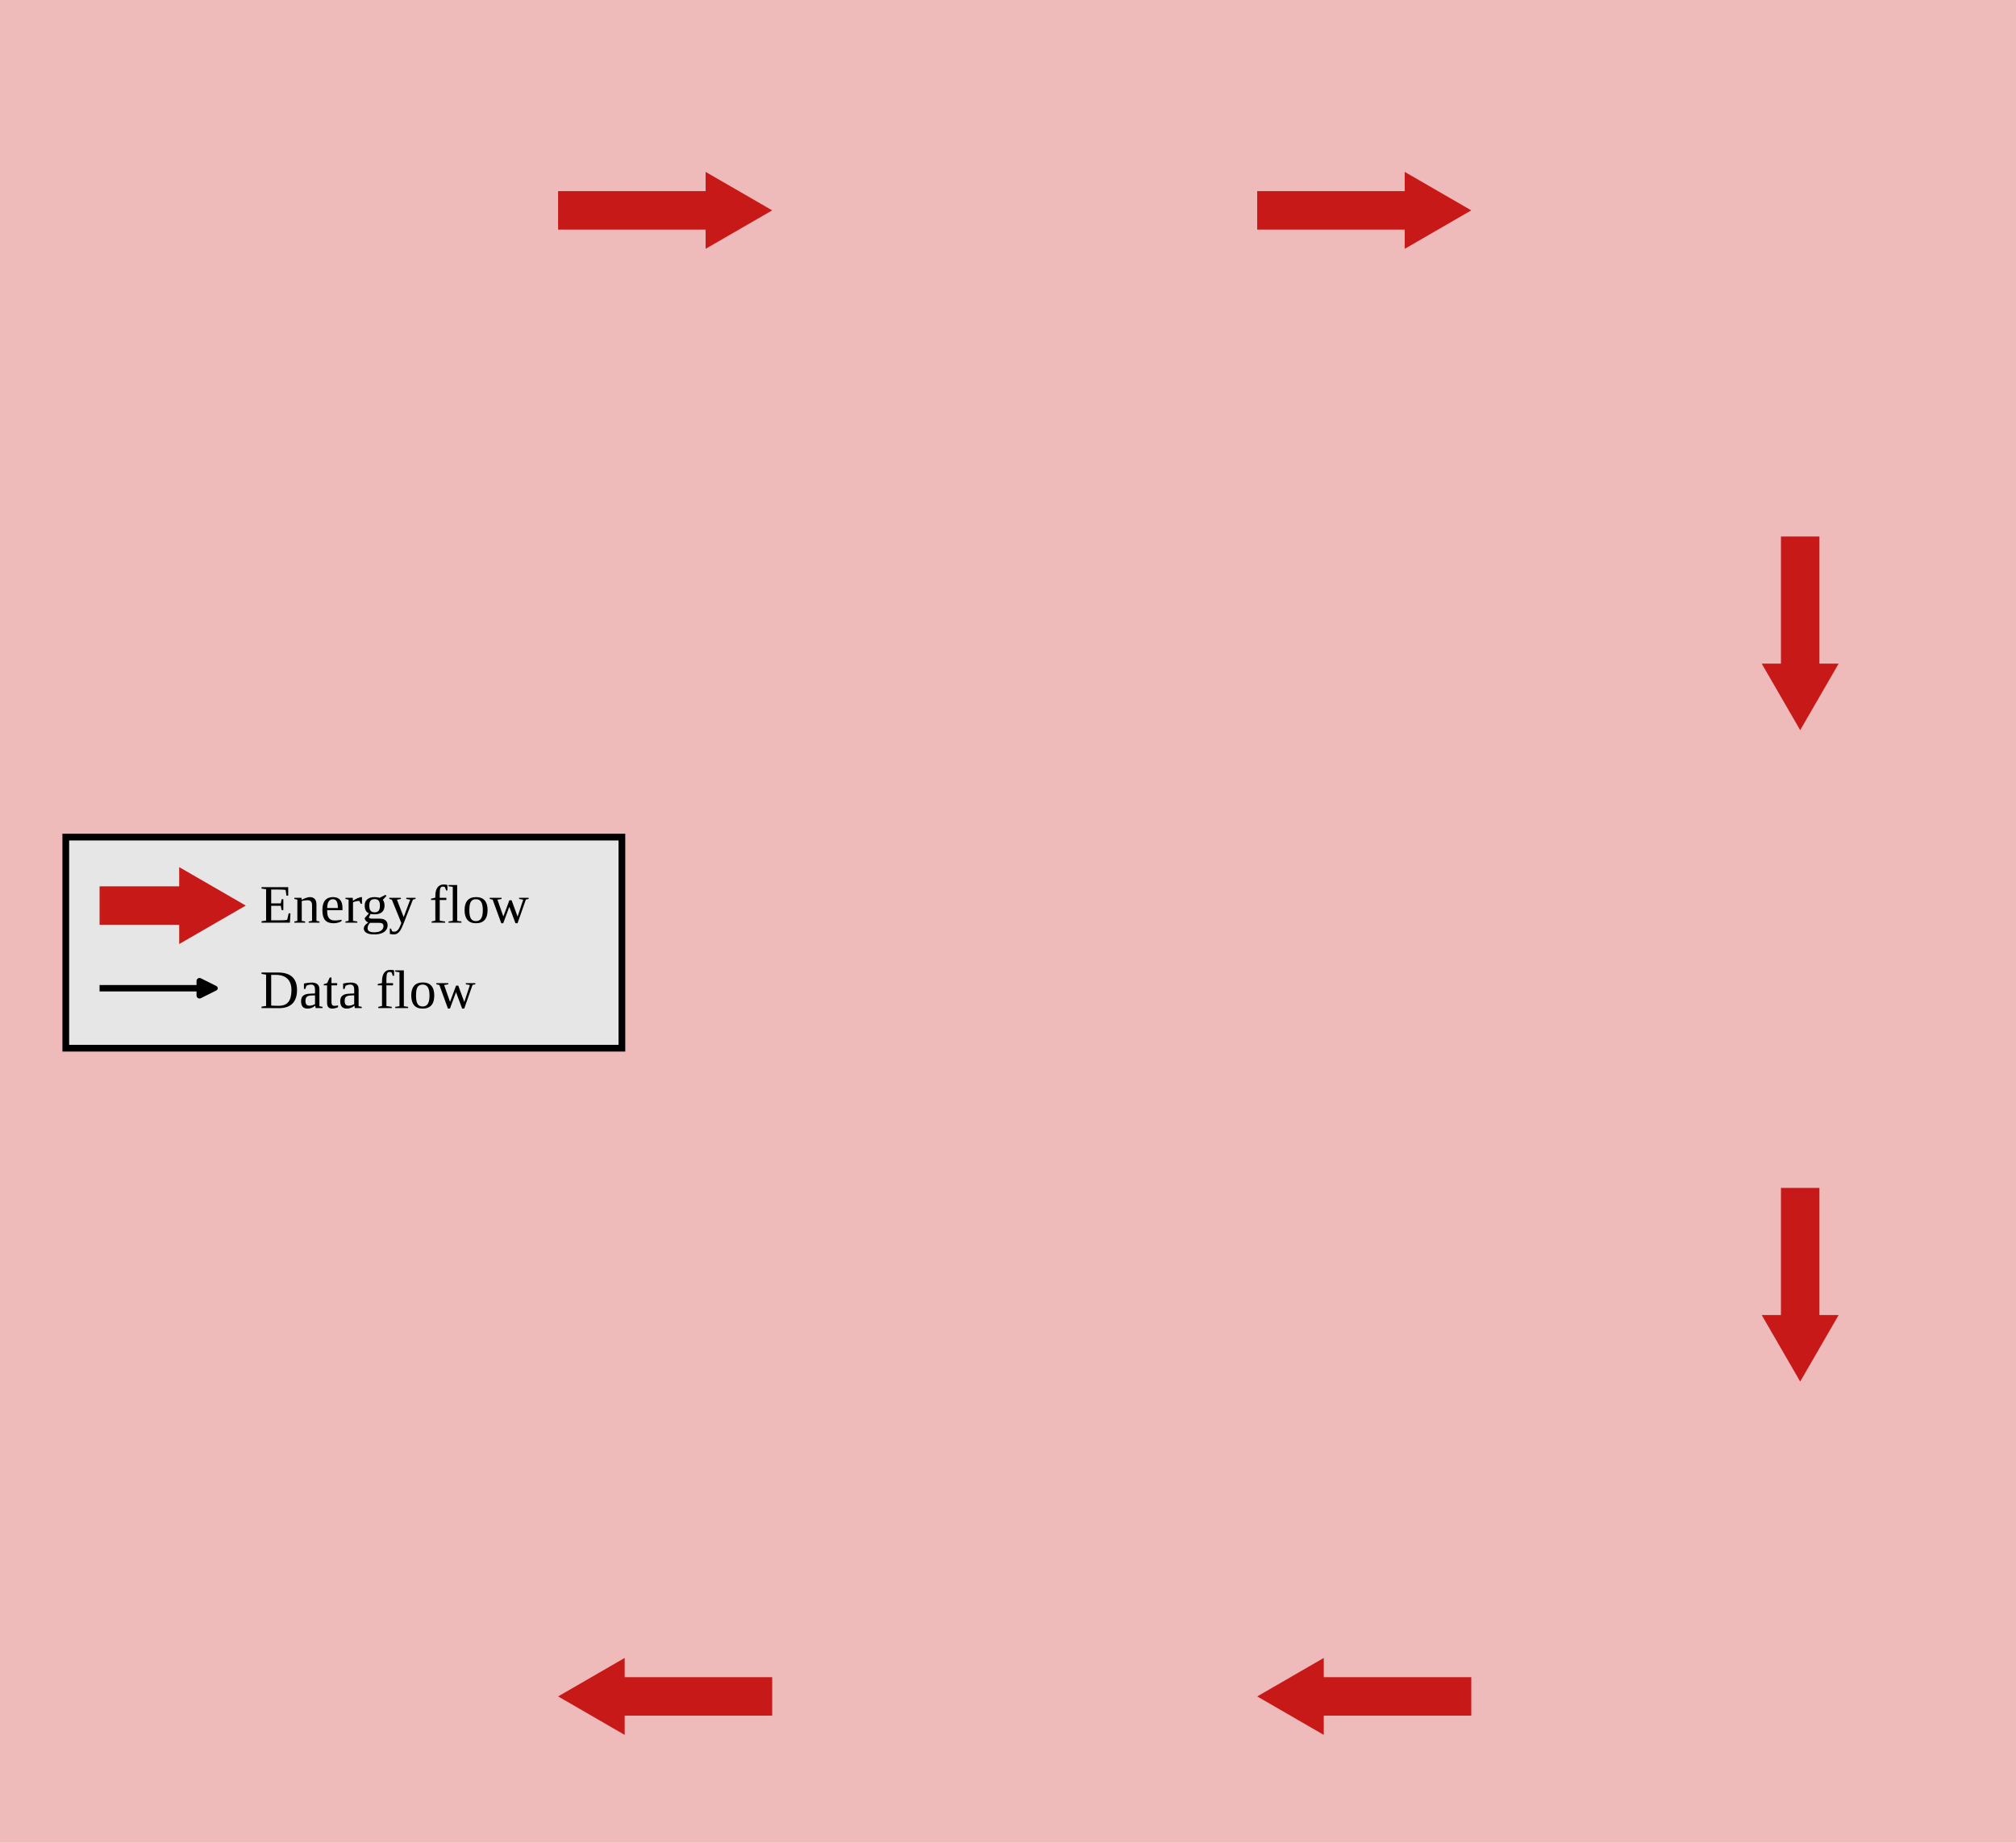
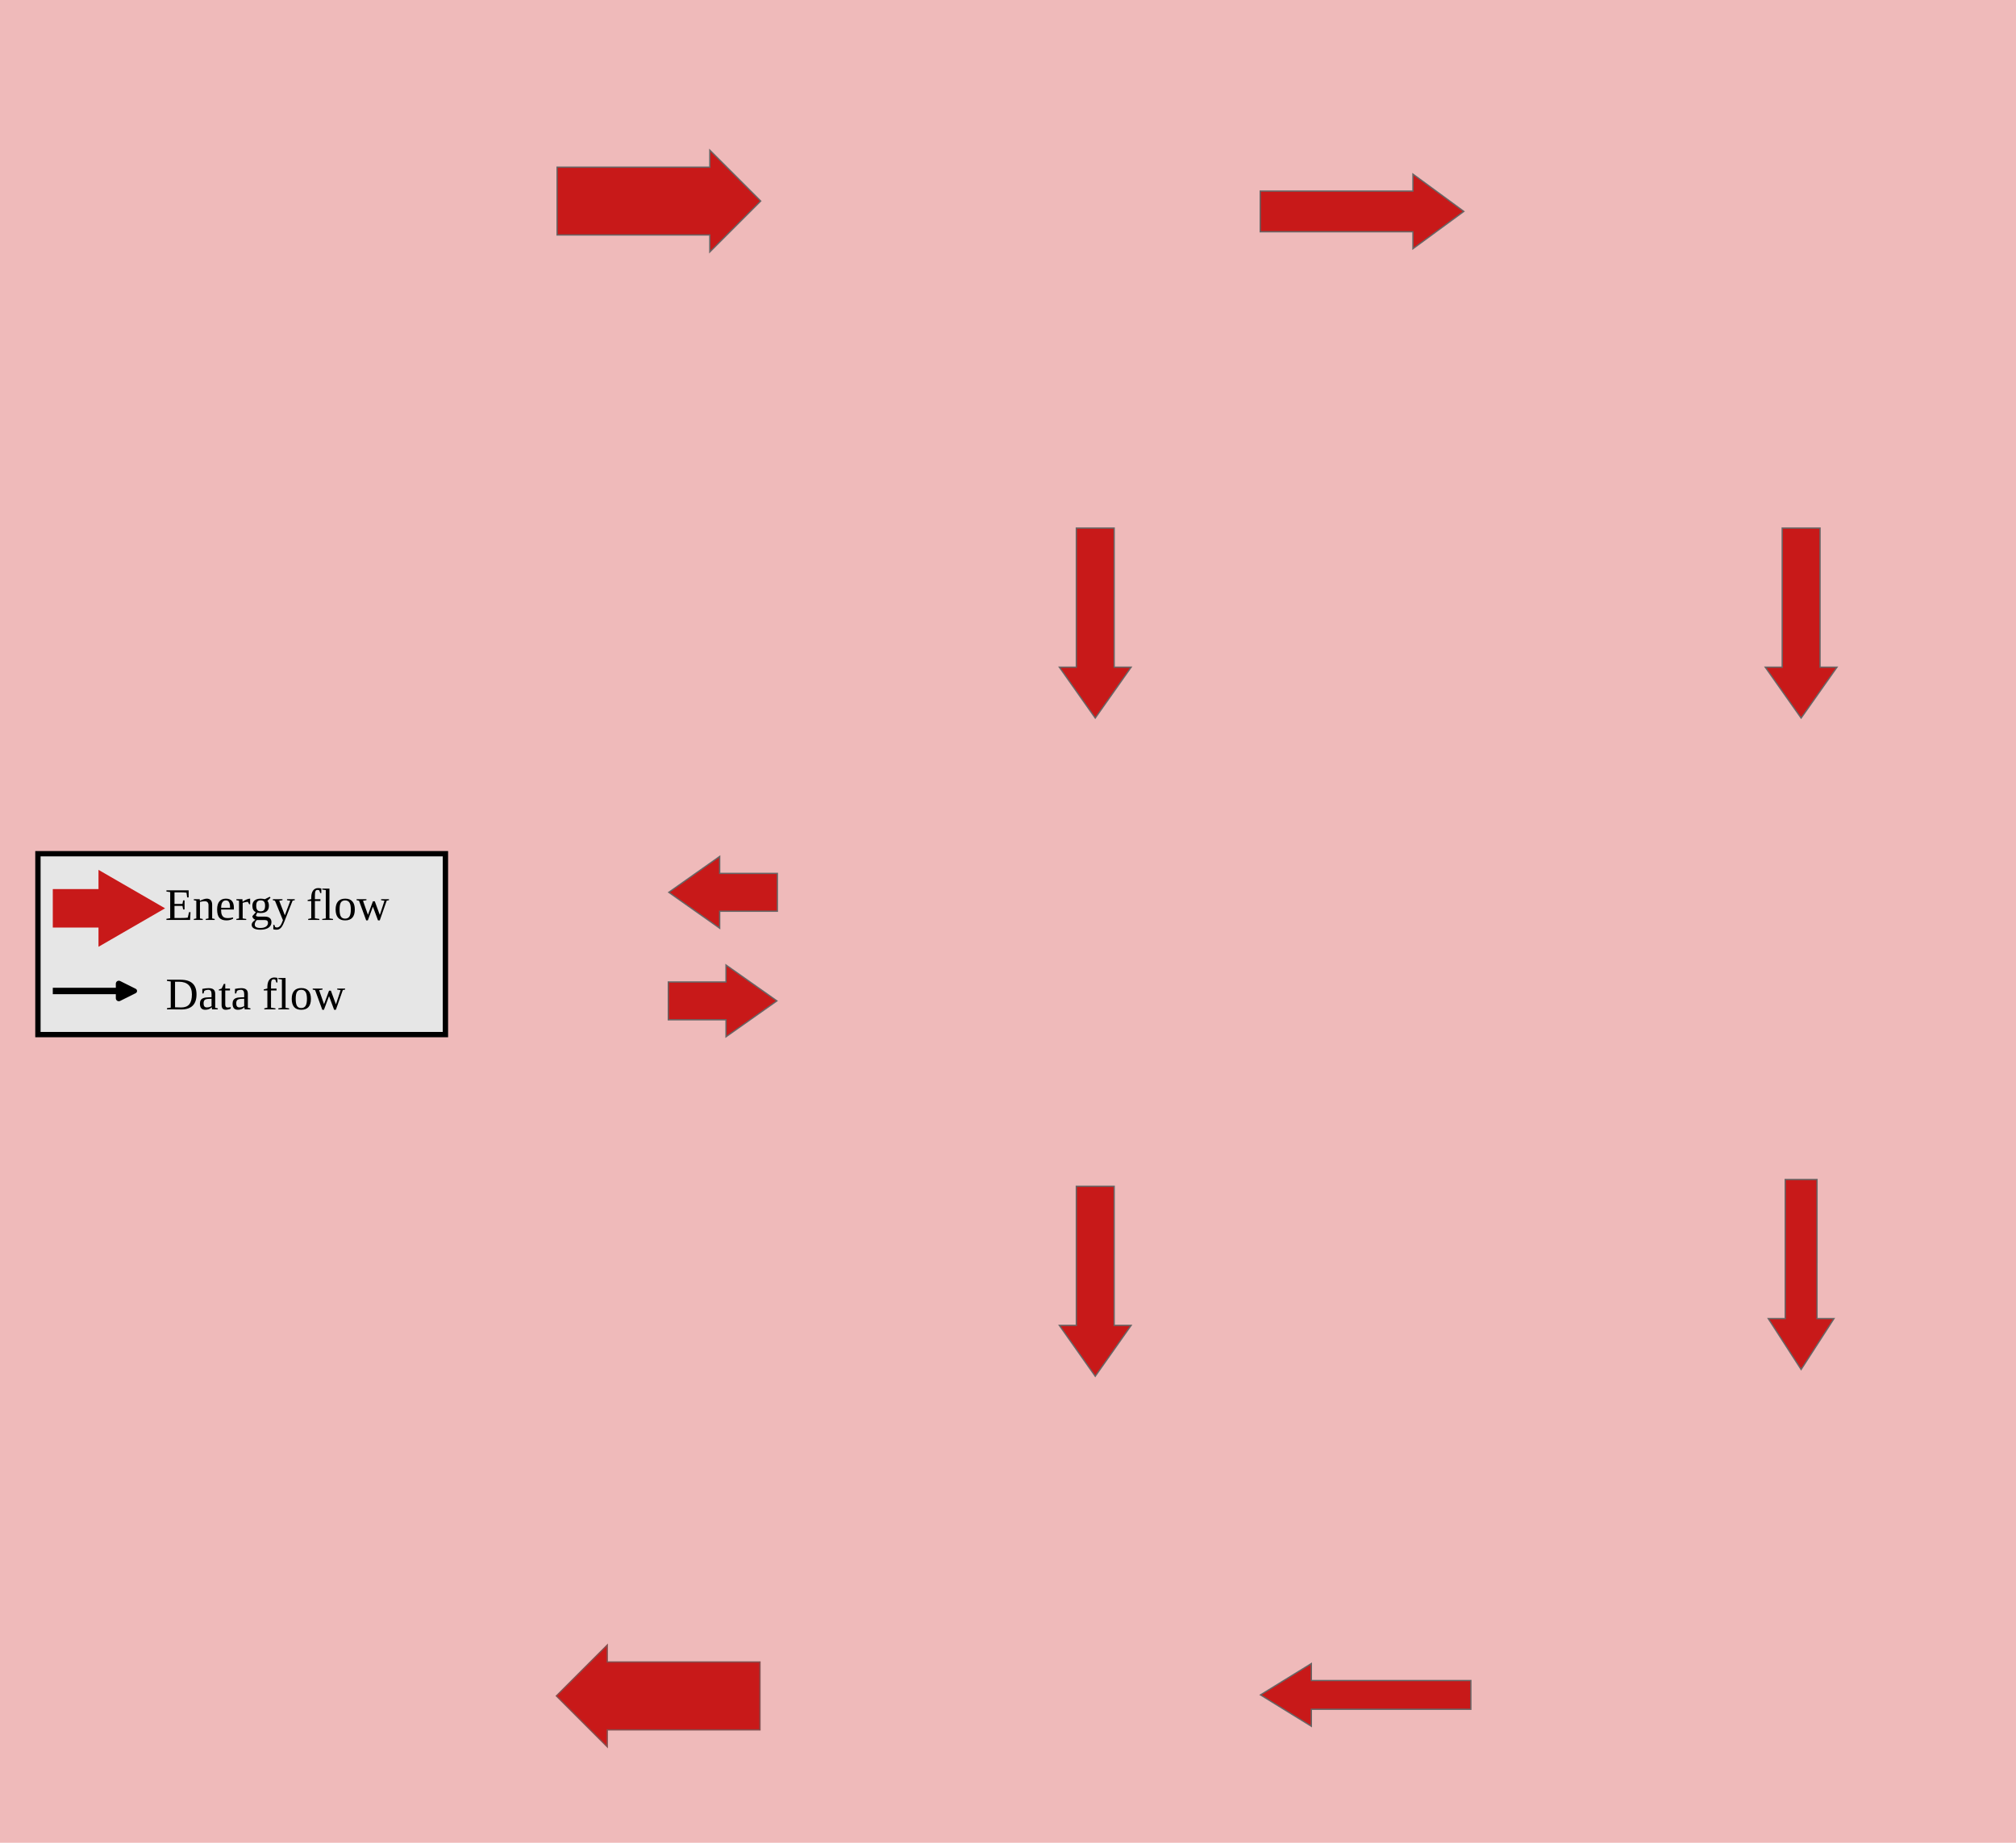
<svg xmlns="http://www.w3.org/2000/svg" width="157.177mm" height="143.705mm" viewBox="0 0 157.177 143.705" version="1.1" id="svg5" xml:space="preserve">
  <defs id="defs2">
    <rect x="69.789" y="216.934" width="217.774" height="76.515" id="rect4694" />
    <marker style="overflow:visible" id="RoundedArrow" refX="0" refY="0" orient="auto-start-reverse" markerWidth="4" markerHeight="3.2" viewBox="0 0 6.135 5.93" preserveAspectRatio="xMidYMid">
      <path transform="scale(0.7)" d="m -0.211,-4.106 6.422,3.211 a 1,1 90 0 1 0,1.789 L -0.211,4.106 A 1.236,1.236 31.717 0 1 -2,3 v -6 a 1.236,1.236 148.283 0 1 1.789,-1.106 z" style="fill:context-stroke;fill-rule:evenodd;stroke:none" id="path1367" />
    </marker>
    <marker style="overflow:visible" id="TriangleStart" refX="0" refY="0" orient="auto-start-reverse" markerWidth="2" markerHeight="2" viewBox="0 0 5.324 6.155" preserveAspectRatio="xMidYMid">
      <path transform="scale(0.5)" style="fill:context-stroke;fill-rule:evenodd;stroke:context-stroke;stroke-width:1pt" d="M 5.77,0 -2.88,5 V -5 Z" id="path135" />
    </marker>
    <rect x="69.789" y="216.934" width="217.774" height="76.515" id="rect4913" />
  </defs>
  <g id="layer1" transform="translate(-2.7948956e-6,10.58333)">
+     <path style="fill:#c81919;fill-opacity:1;stroke:#666666;stroke-width:0.1" d="m 59.251,119.024 v 5.292 h -11.906 v 1.323 l -3.969,-3.969 3.969,-3.969 v 1.323 z" id="path1406" />
    <rect style="fill:#c81919;fill-opacity:0.3;stroke:none;stroke-width:5;stroke-dasharray:none;stroke-opacity:1" id="rect2686" width="157.177" height="143.705" x="2.7948956e-06" y="-10.583" />
-     <rect style="fill:#e6e6e6;fill-opacity:1;stroke:#000000;stroke-width:0.524;stroke-dasharray:none;stroke-opacity:1" id="rect3703" width="43.357" height="16.462" x="5.129" y="54.696" />
-     <path style="fill:#000000;fill-opacity:0.3;stroke:#c81919;stroke-width:3;stroke-dasharray:none;stroke-opacity:1;marker-end:url(#TriangleStart)" d="M 43.513,5.821 H 56.742" id="path3206" />
-     <path style="fill:#000000;fill-opacity:0.3;stroke:#c81919;stroke-width:3;stroke-dasharray:none;stroke-opacity:1;marker-end:url(#TriangleStart)" d="M 7.763,60.036 H 15.7" id="path3415" />
-     <path style="fill:#000000;fill-opacity:0.3;stroke:#000000;stroke-width:0.5;stroke-dasharray:none;stroke-opacity:1;marker-end:url(#RoundedArrow)" d="M 7.763,66.482 H 15.7" id="path3421" />
-     <path style="fill:#000000;fill-opacity:0.3;stroke:#c81919;stroke-width:3;stroke-dasharray:none;stroke-opacity:1;marker-end:url(#TriangleStart)" d="M 98.017,5.821 H 111.246" id="path3619" />
-     <path style="fill:#000000;fill-opacity:0.3;stroke:#c81919;stroke-width:3;stroke-dasharray:none;stroke-opacity:1;marker-end:url(#TriangleStart)" d="M 60.204,121.708 H 46.974" id="path3627" />
-     <path style="fill:#000000;fill-opacity:0.3;stroke:#c81919;stroke-width:3;stroke-dasharray:none;stroke-opacity:1;marker-end:url(#TriangleStart)" d="M 114.708,121.708 H 101.479" id="path3629" />
-     <path style="fill:#000000;fill-opacity:0.3;stroke:#c81919;stroke-width:3;stroke-dasharray:none;stroke-opacity:1;marker-end:url(#TriangleStart)" d="m 140.351,31.253 v 11.642" id="path3641" />
-     <path style="fill:#000000;fill-opacity:0.3;stroke:#c81919;stroke-width:3;stroke-dasharray:none;stroke-opacity:1;marker-end:url(#TriangleStart)" d="M 140.351,82.053 V 93.695" id="path3645" />
-     <text xml:space="preserve" transform="matrix(0.2645833,0,0,0.2645833,1.801719,0.1126586)" id="text4692" style="font-size:16px;white-space:pre;shape-inside:url(#rect4694);display:inline;fill:#000000;fill-opacity:1;stroke:none;stroke-width:1.89;stroke-dasharray:none;stroke-opacity:1">
-       <tspan x="69.789" y="231.531" id="tspan5010">Energy flow</tspan>
+     <rect style="fill:#e6e6e6;fill-opacity:1;stroke:#000000;stroke-width:0.415;stroke-dasharray:none;stroke-opacity:1" id="rect3703" width="31.771" height="14.105" x="2.957" y="55.992" />
+     <path style="fill:#000000;fill-opacity:0.3;stroke:#c81919;stroke-width:3;stroke-dasharray:none;stroke-opacity:1;marker-end:url(#TriangleStart)" d="m 4.116,60.25 h 5.292" id="path3415" />
+     <path style="fill:#000000;fill-opacity:0.3;stroke:#000000;stroke-width:0.5;stroke-dasharray:none;stroke-opacity:1;marker-end:url(#RoundedArrow)" d="m 4.116,66.696 h 5.292" id="path3421" />
+     <text xml:space="preserve" transform="matrix(0.2645833,0,0,0.2645833,-5.592208,0.5417547)" id="text4692" style="font-size:13.333px;white-space:pre;shape-inside:url(#rect4694);display:inline;fill:#000000;fill-opacity:1;stroke:none;stroke-width:1.89;stroke-dasharray:none;stroke-opacity:1">
+       <tspan x="69.789" y="229.098" id="tspan1615">Energy flow</tspan>
    </text>
-     <text xml:space="preserve" transform="matrix(0.2645833,0,0,0.2645833,1.801719,6.769356)" id="text4911" style="font-size:16px;white-space:pre;shape-inside:url(#rect4913);display:inline;fill:#000000;fill-opacity:1;stroke:none;stroke-width:1.89;stroke-dasharray:none;stroke-opacity:1">
-       <tspan x="69.789" y="231.531" id="tspan5012">Data flow</tspan>
+     <text xml:space="preserve" transform="matrix(0.2645833,0,0,0.2645833,-5.549376,7.513071)" id="text4911" style="font-size:13.333px;white-space:pre;shape-inside:url(#rect4913);display:inline;fill:#000000;fill-opacity:1;stroke:none;stroke-width:1.89;stroke-dasharray:none;stroke-opacity:1">
+       <tspan x="69.789" y="229.098" id="tspan1617">Data flow</tspan>
    </text>
+     <path style="fill:#c81919;fill-opacity:1;stroke:#666666;stroke-width:0.1" d="m 43.434,2.45 v 5.292 h 11.906 v 1.323 l 3.969,-3.969 -3.969,-3.969 V 2.45 Z" id="path512" />
+     <path style="fill:#c81919;fill-opacity:1;stroke:#666666;stroke-width:0.1" d="m 98.253,4.316 v 3.175 h 11.906 v 1.323 l 3.969,-2.91 -3.969,-2.91 V 4.316 Z" id="path1296" />
+     <path style="fill:#c81919;fill-opacity:1;stroke:#666666;stroke-width:0.1" d="m 141.901,30.596 h -2.953 v 10.848 h -1.323 l 2.799,3.969 2.799,-3.969 h -1.323 z" id="path1394" />
+     <path style="fill:#c81919;fill-opacity:1;stroke:#666666;stroke-width:0.1" d="m 141.665,81.396 h -2.481 v 10.848 h -1.323 l 2.563,3.969 2.563,-3.969 h -1.323 z" id="path1396" />
+     <path style="fill:#c81919;fill-opacity:1;stroke:#666666;stroke-width:0.1" d="m 114.675,122.713 v -2.245 h -12.435 v -1.323 l -3.969,2.445 3.969,2.445 v -1.323 z" id="path1398" />
+     <path style="fill:#c81919;fill-opacity:1;stroke:#666666;stroke-width:0.1" d="m 86.868,30.596 h -2.953 v 10.848 h -1.323 l 2.799,3.969 2.799,-3.969 h -1.323 z" id="path1402" />
+     <path style="fill:#c81919;fill-opacity:1;stroke:#666666;stroke-width:0.1" d="m 86.868,81.925 h -2.953 V 92.773 h -1.323 l 2.799,3.969 2.799,-3.969 h -1.323 z" id="path1404" />
+     <path style="fill:#c81919;fill-opacity:1;stroke:#666666;stroke-width:0.1" d="m 52.105,65.992 v 2.953 h 4.498 v 1.323 l 3.969,-2.799 -3.969,-2.799 v 1.323 z" id="path1408" />
+     <path style="fill:#c81919;fill-opacity:1;stroke:#666666;stroke-width:0.1" d="m 60.608,57.526 v 2.953 h -4.498 v 1.323 l -3.969,-2.799 3.969,-2.799 v 1.323 z" id="path1410" />
  </g>
</svg>
